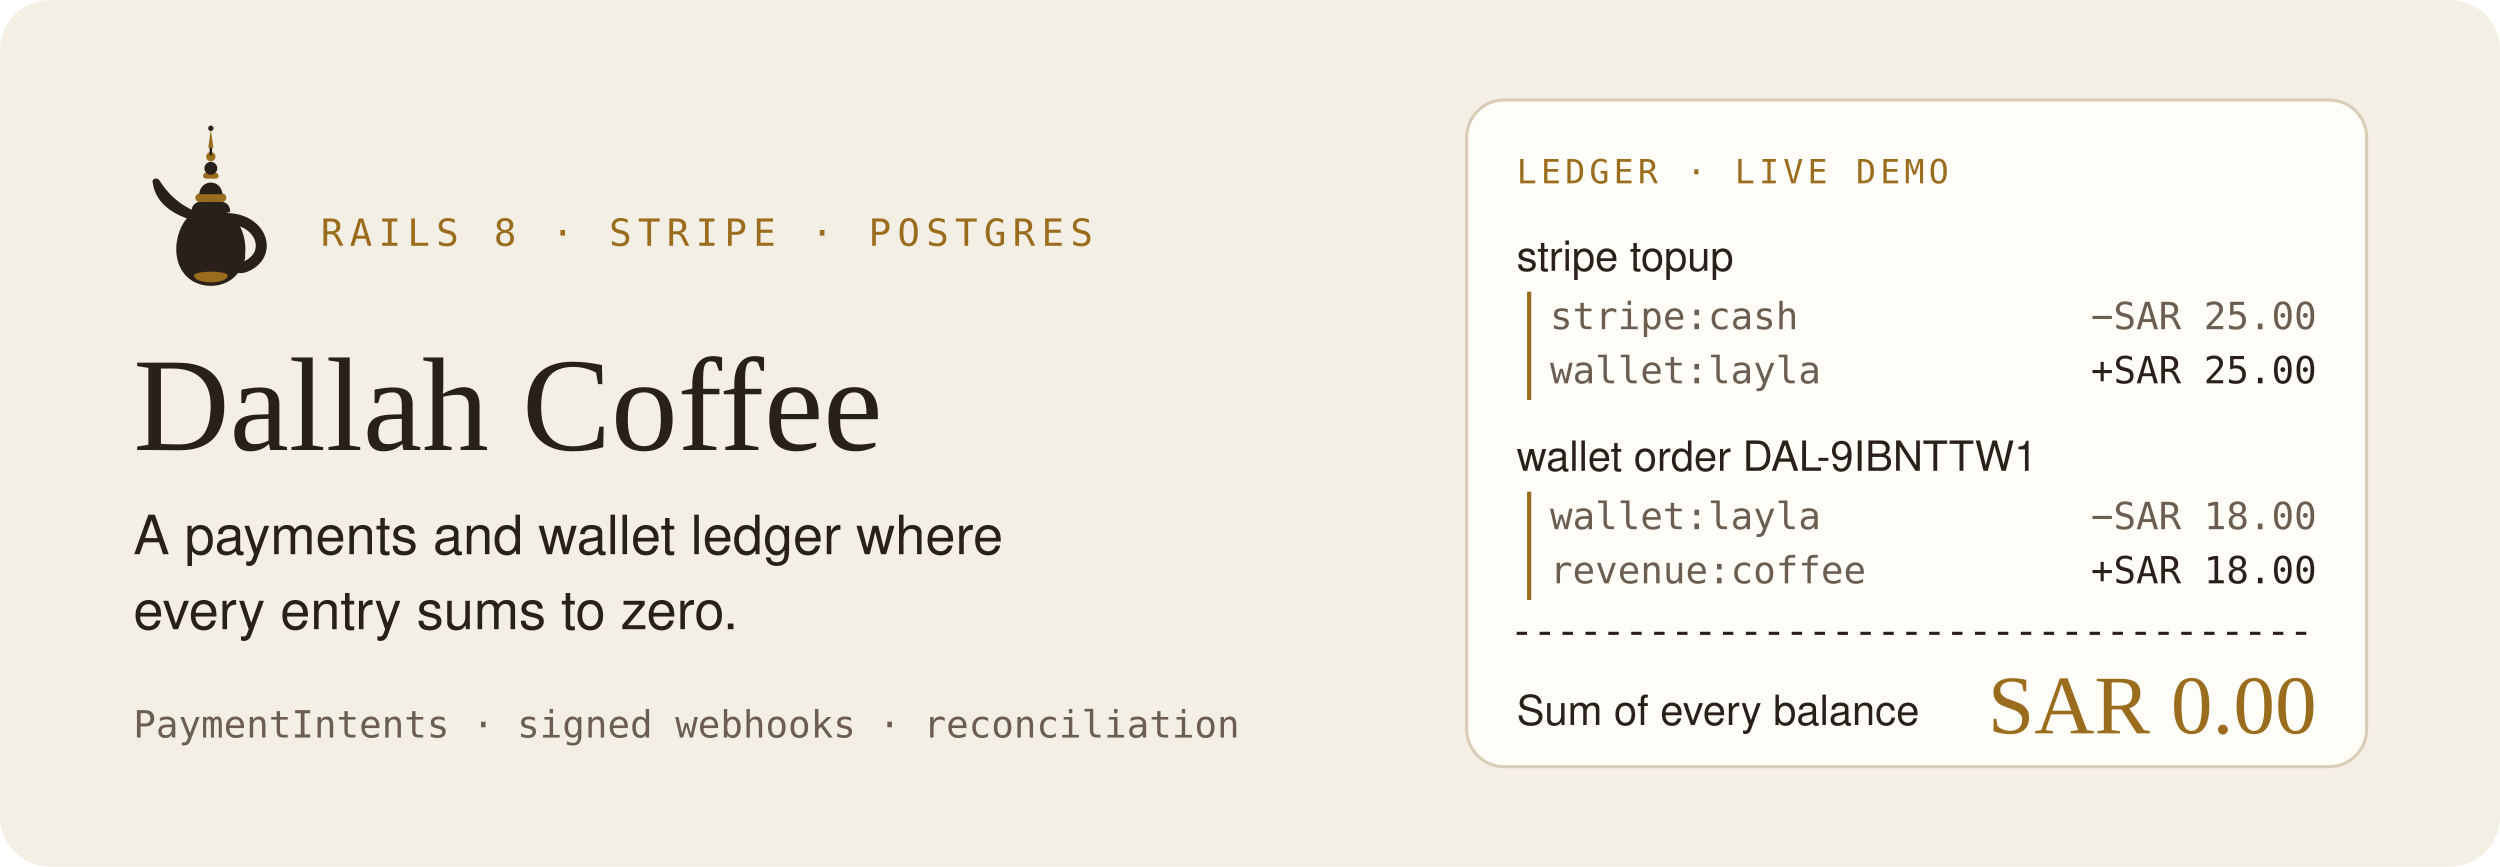
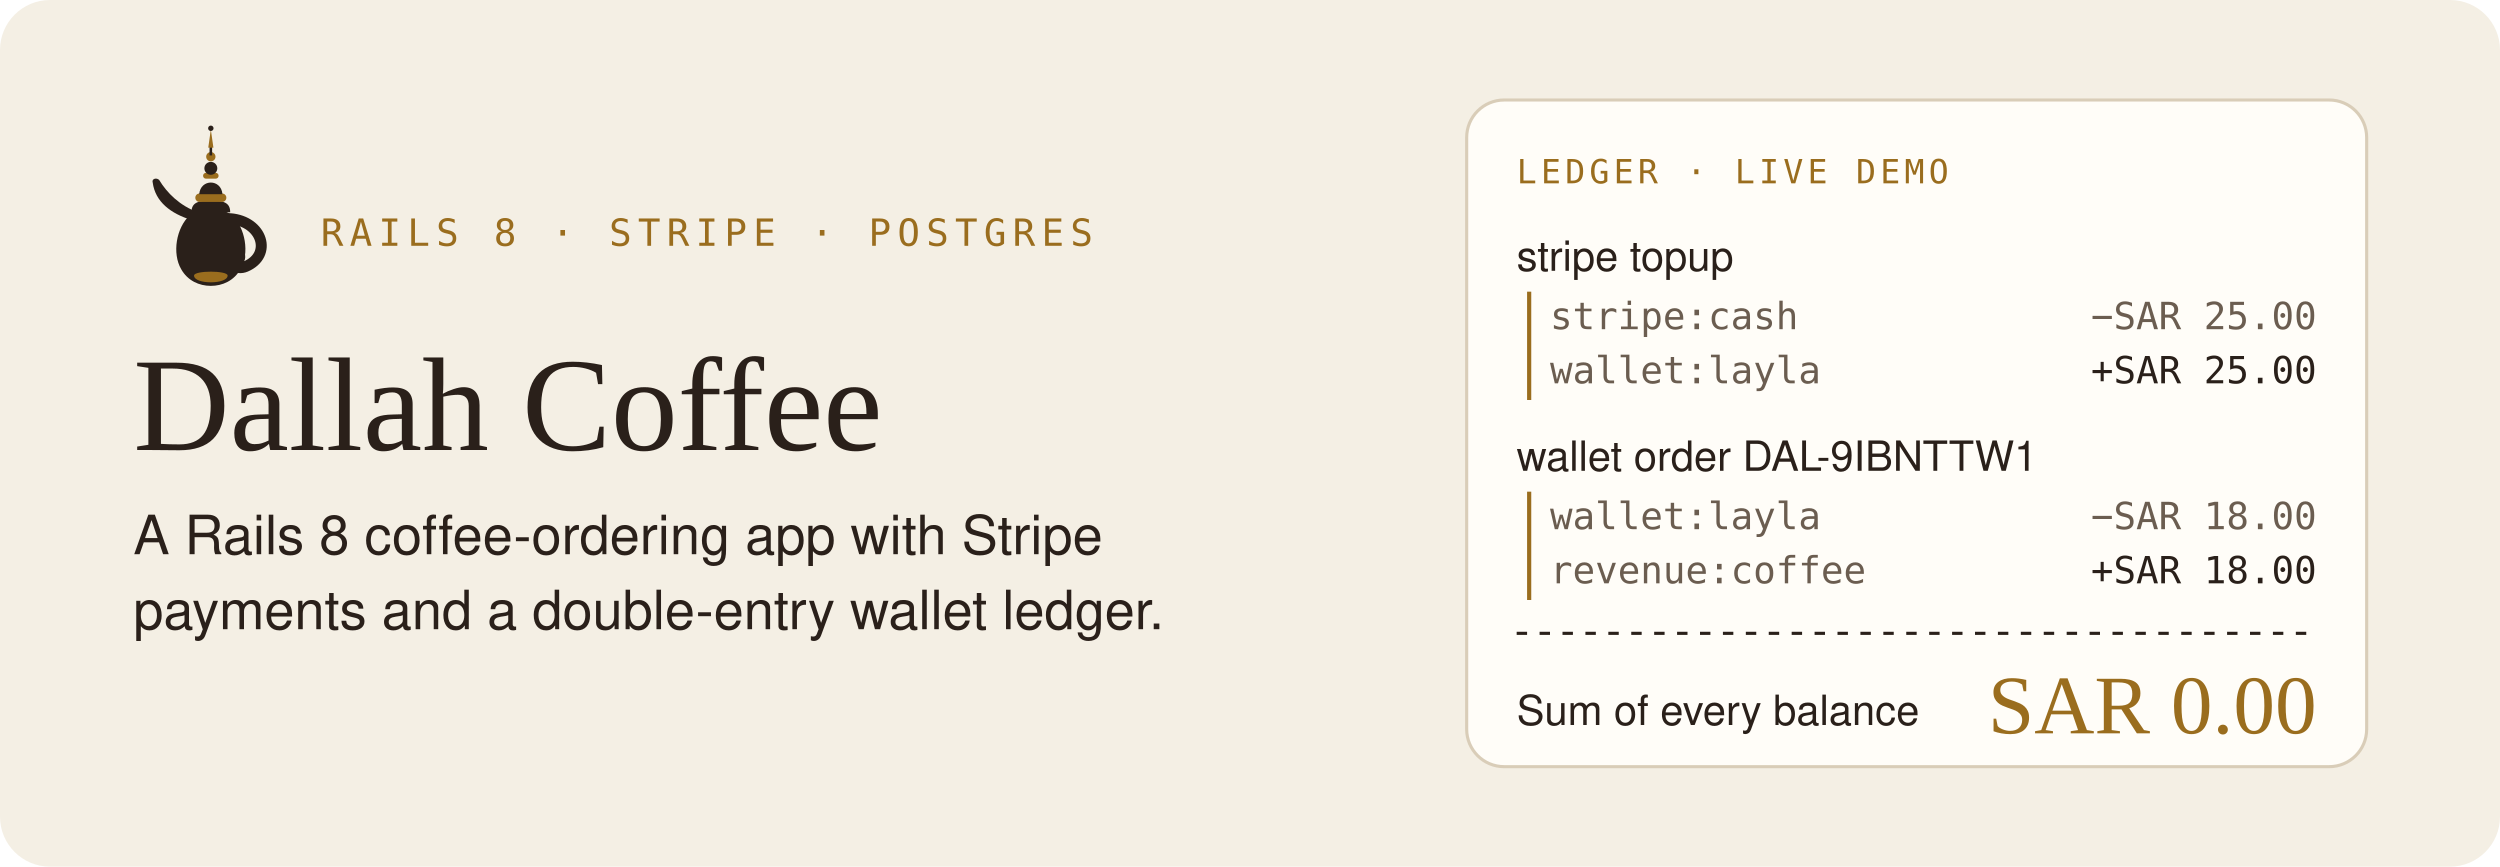
<svg xmlns="http://www.w3.org/2000/svg" width="1200" height="416" viewBox="0 0 1200 416" role="img" aria-labelledby="title desc">
  <rect width="1200" height="416" rx="24" fill="#f4efe4" />
  <g transform="translate(64 56) scale(0.62)">
    <path fill="none" stroke="#2a201a" stroke-width="8.5" stroke-linecap="round" stroke-linejoin="round" d="M75 79 C100 81 108 107 87 116 C80 119 73 114 76 108 C78 104 84 106 82 110" />
    <path fill="#2a201a" d="M45 80 C29 75, 17 66, 15 51 C14 48, 18 47, 20 49 C26 59, 36 69, 50 74 Z" />
    <path fill="#2a201a" d="M44 76 C33 86, 30 106, 37 118 C42 127, 51 131, 60 131 C69 131, 78 127, 83 118 C90 106, 87 86, 76 76 C68 70, 52 70, 44 76 Z" />
    <path fill="#9a6d1e" d="M47 123 C47 130 73 130 73 123 C73 119 47 119 47 123 Z" />
    <path fill="#2a201a" d="M45 74 C45 66, 51 65, 60 65 C69 65, 75 66, 75 74 Z" />
    <rect x="48" y="59.5" width="24" height="6.5" rx="3.2" fill="#9a6d1e" />
    <path fill="#2a201a" d="M51 60 C52 48, 68 48, 69 60 Z" />
    <rect x="54" y="43.5" width="12" height="4.5" rx="2.2" fill="#9a6d1e" />
    <circle cx="60" cy="40" r="5" fill="#2a201a" />
    <circle cx="60" cy="31" r="3.6" fill="#9a6d1e" />
    <rect x="59" y="22" width="2" height="8" fill="#2a201a" />
    <path fill="#9a6d1e" d="M60 10 L62 24 L58 24 Z" />
    <circle cx="60" cy="9" r="2.1" fill="#2a201a" />
  </g>
  <text x="154" y="118" font-family="ui-monospace, SFMono-Regular, Menlo, Consolas, monospace" font-size="18" letter-spacing="3" fill="#9a6d1e">RAILS 8 · STRIPE · POSTGRES</text>
  <text x="64" y="216" font-family="Georgia, 'Times New Roman', serif" font-size="64" fill="#2a201a">Dallah Coffee</text>
-   <text x="64" y="266" font-family="-apple-system, BlinkMacSystemFont, 'Segoe UI', Helvetica, Arial, sans-serif" font-size="26" fill="#2a201a">A payments and wallet ledger where</text>
-   <text x="64" y="302" font-family="-apple-system, BlinkMacSystemFont, 'Segoe UI', Helvetica, Arial, sans-serif" font-size="26" fill="#2a201a">every entry sums to zero.</text>
-   <text x="64" y="354" font-family="ui-monospace, SFMono-Regular, Menlo, Consolas, monospace" font-size="18" fill="#6b5d50">PaymentIntents · signed webhooks · reconciliation</text>
+   <text x="64" y="266" font-family="-apple-system, BlinkMacSystemFont, 'Segoe UI', Helvetica, Arial, sans-serif" font-size="26" fill="#2a201a">A Rails 8 coffee-ordering app with Stripe</text>
+   <text x="64" y="302" font-family="-apple-system, BlinkMacSystemFont, 'Segoe UI', Helvetica, Arial, sans-serif" font-size="26" fill="#2a201a">payments and a double-entry wallet ledger.</text>
  <rect x="704" y="48" width="432" height="320" rx="18" fill="#fffdf8" stroke="#d9cdb8" stroke-width="1.5" />
  <text x="728" y="88" font-family="ui-monospace, SFMono-Regular, Menlo, Consolas, monospace" font-size="16" letter-spacing="2" fill="#9a6d1e">LEDGER · LIVE DEMO</text>
  <text x="728" y="130" font-family="-apple-system, BlinkMacSystemFont, 'Segoe UI', Helvetica, Arial, sans-serif" font-size="20" fill="#2a201a">stripe topup</text>
  <text x="744" y="158" font-family="ui-monospace, SFMono-Regular, Menlo, Consolas, monospace" font-size="18" fill="#6b5d50">stripe:cash</text>
  <text x="1112" y="158" text-anchor="end" font-family="ui-monospace, SFMono-Regular, Menlo, Consolas, monospace" font-size="18" fill="#6b5d50">−SAR 25.00</text>
  <text x="744" y="184" font-family="ui-monospace, SFMono-Regular, Menlo, Consolas, monospace" font-size="18" fill="#6b5d50">wallet:layla</text>
  <text x="1112" y="184" text-anchor="end" font-family="ui-monospace, SFMono-Regular, Menlo, Consolas, monospace" font-size="18" fill="#2a201a">+SAR 25.00</text>
  <path d="M734 140 V192" stroke="#9a6d1e" stroke-width="2" />
  <text x="728" y="226" font-family="-apple-system, BlinkMacSystemFont, 'Segoe UI', Helvetica, Arial, sans-serif" font-size="20" fill="#2a201a">wallet order DAL-9IBNTTW1</text>
  <text x="744" y="254" font-family="ui-monospace, SFMono-Regular, Menlo, Consolas, monospace" font-size="18" fill="#6b5d50">wallet:layla</text>
  <text x="1112" y="254" text-anchor="end" font-family="ui-monospace, SFMono-Regular, Menlo, Consolas, monospace" font-size="18" fill="#6b5d50">−SAR 18.00</text>
  <text x="744" y="280" font-family="ui-monospace, SFMono-Regular, Menlo, Consolas, monospace" font-size="18" fill="#6b5d50">revenue:coffee</text>
  <text x="1112" y="280" text-anchor="end" font-family="ui-monospace, SFMono-Regular, Menlo, Consolas, monospace" font-size="18" fill="#2a201a">+SAR 18.00</text>
  <path d="M734 236 V288" stroke="#9a6d1e" stroke-width="2" />
  <path d="M728 304 H1112" stroke="#2a201a" stroke-width="1.5" stroke-dasharray="5 6" />
  <text x="728" y="348" font-family="-apple-system, BlinkMacSystemFont, 'Segoe UI', Helvetica, Arial, sans-serif" font-size="20" fill="#2a201a">Sum of every balance</text>
  <text x="1112" y="352" text-anchor="end" font-family="Georgia, 'Times New Roman', serif" font-size="40" fill="#9a6d1e">SAR 0.00</text>
</svg>
